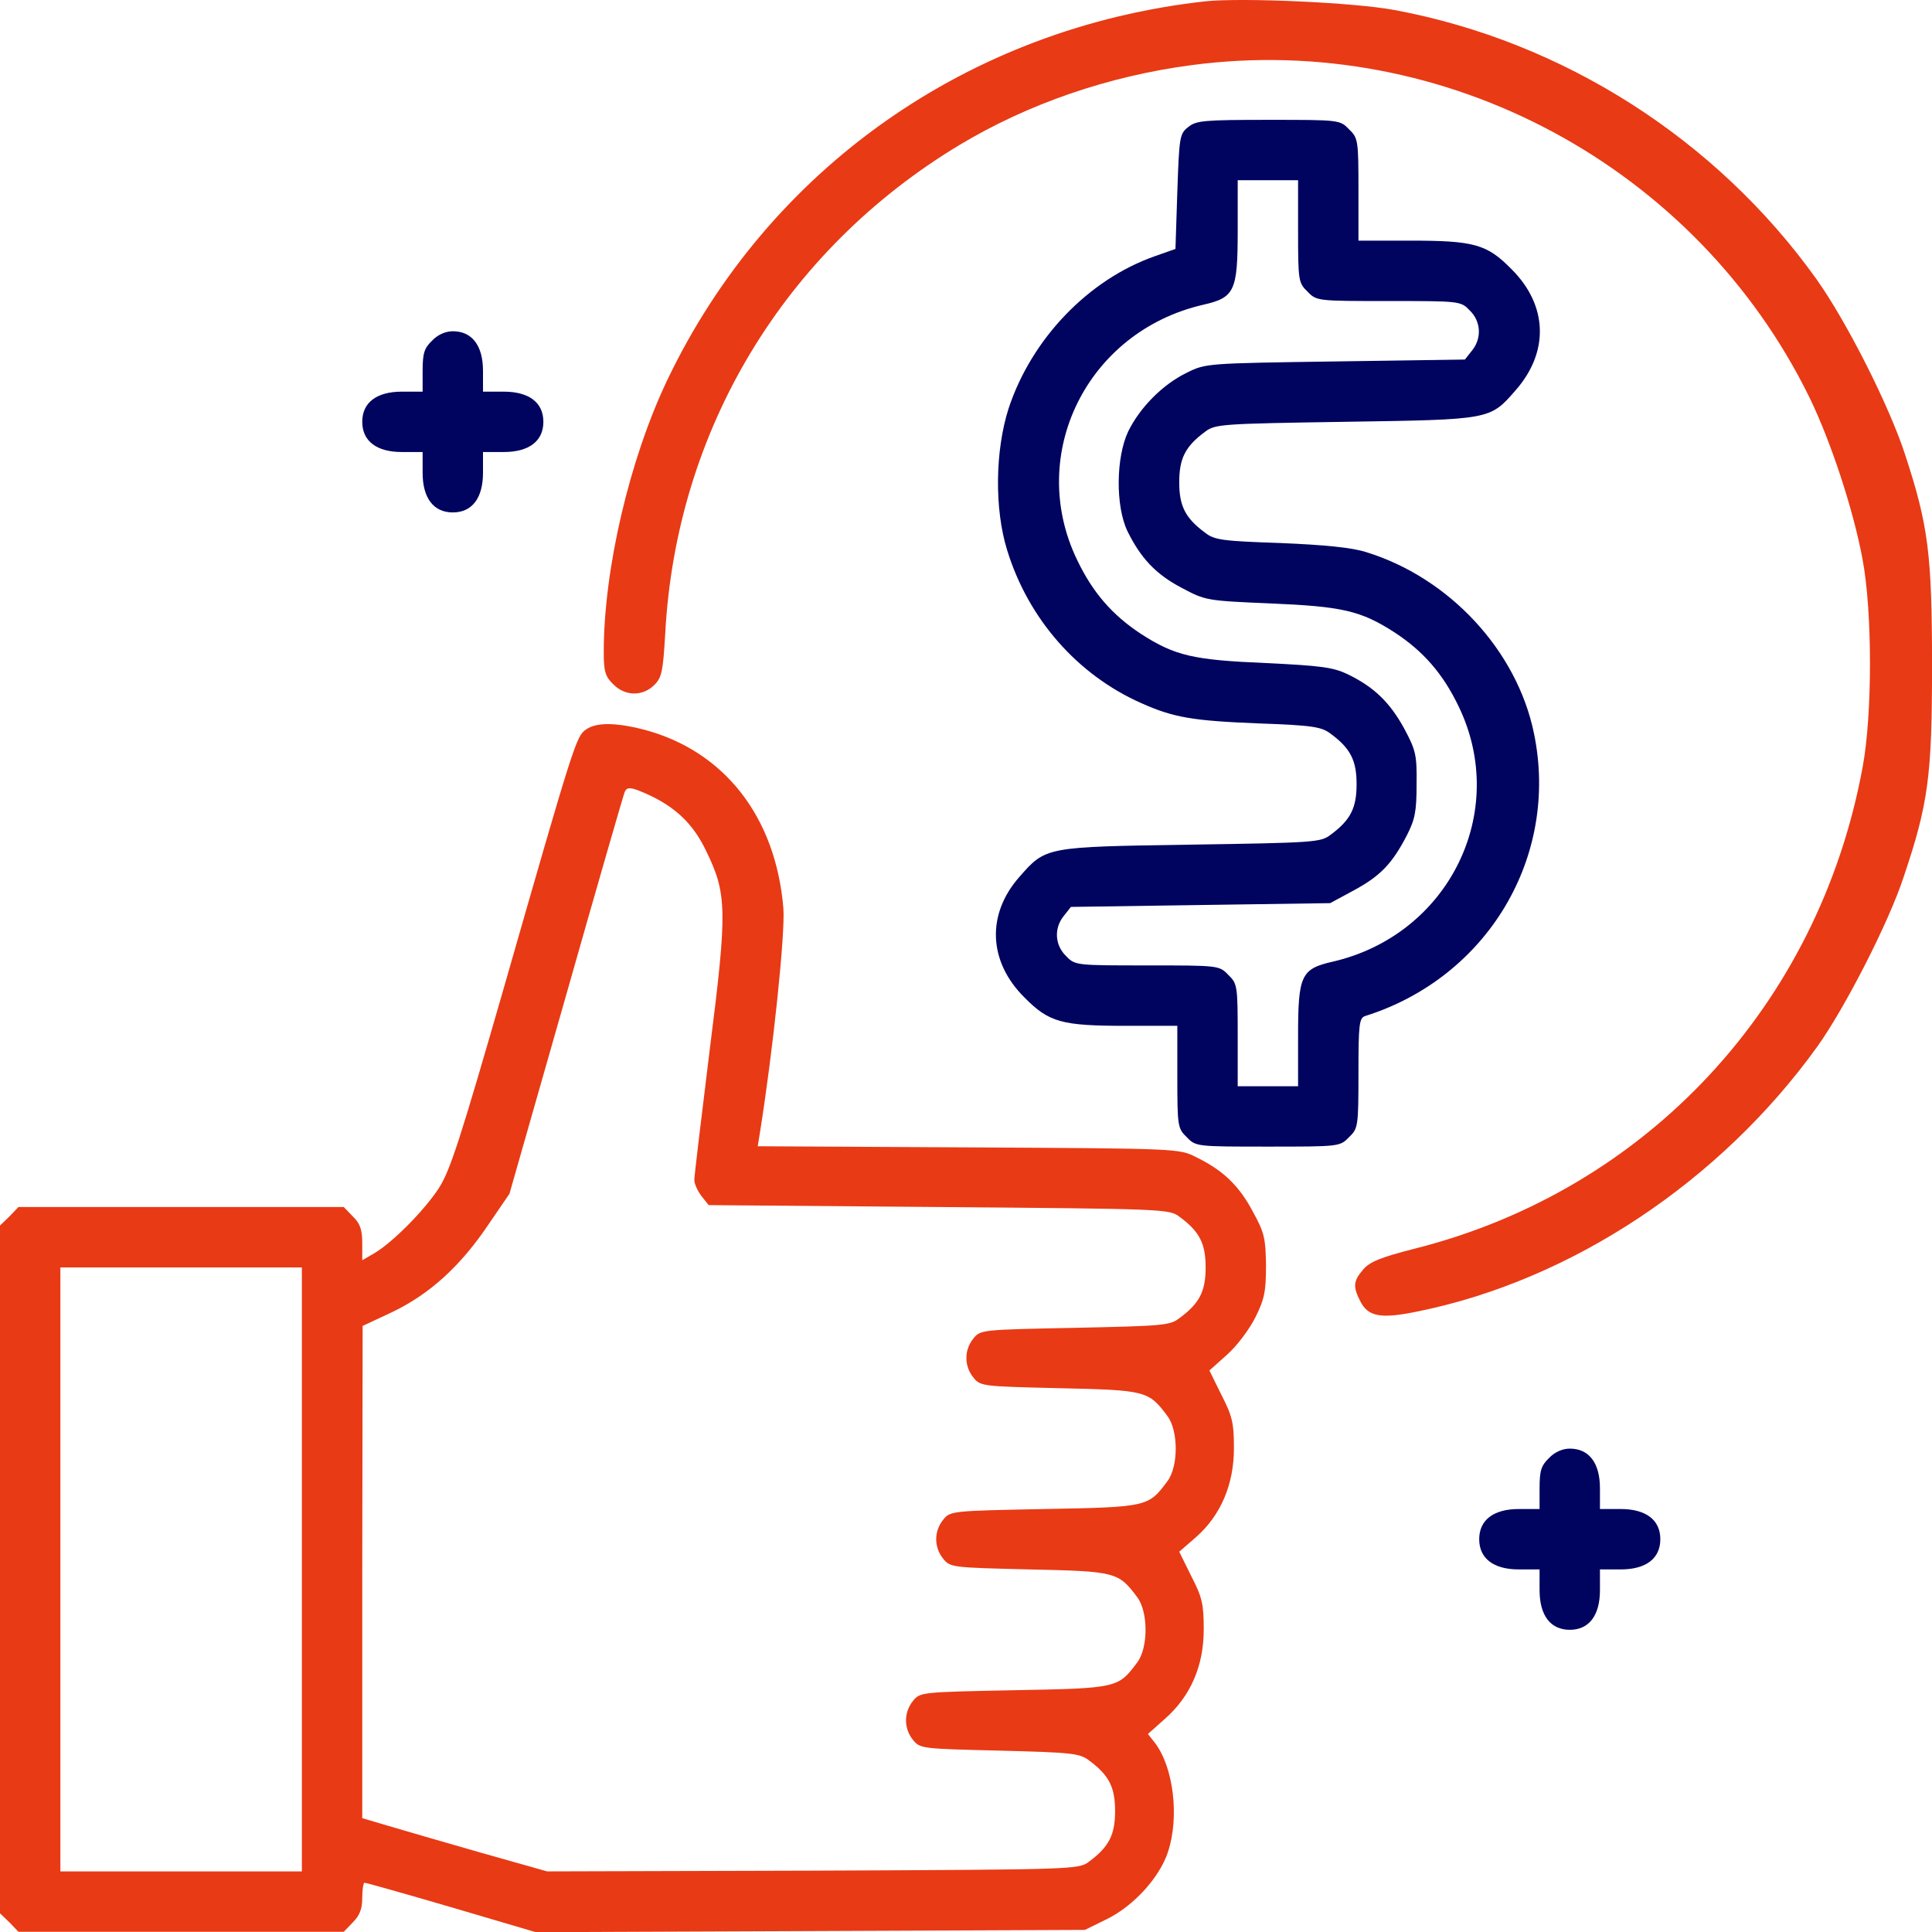
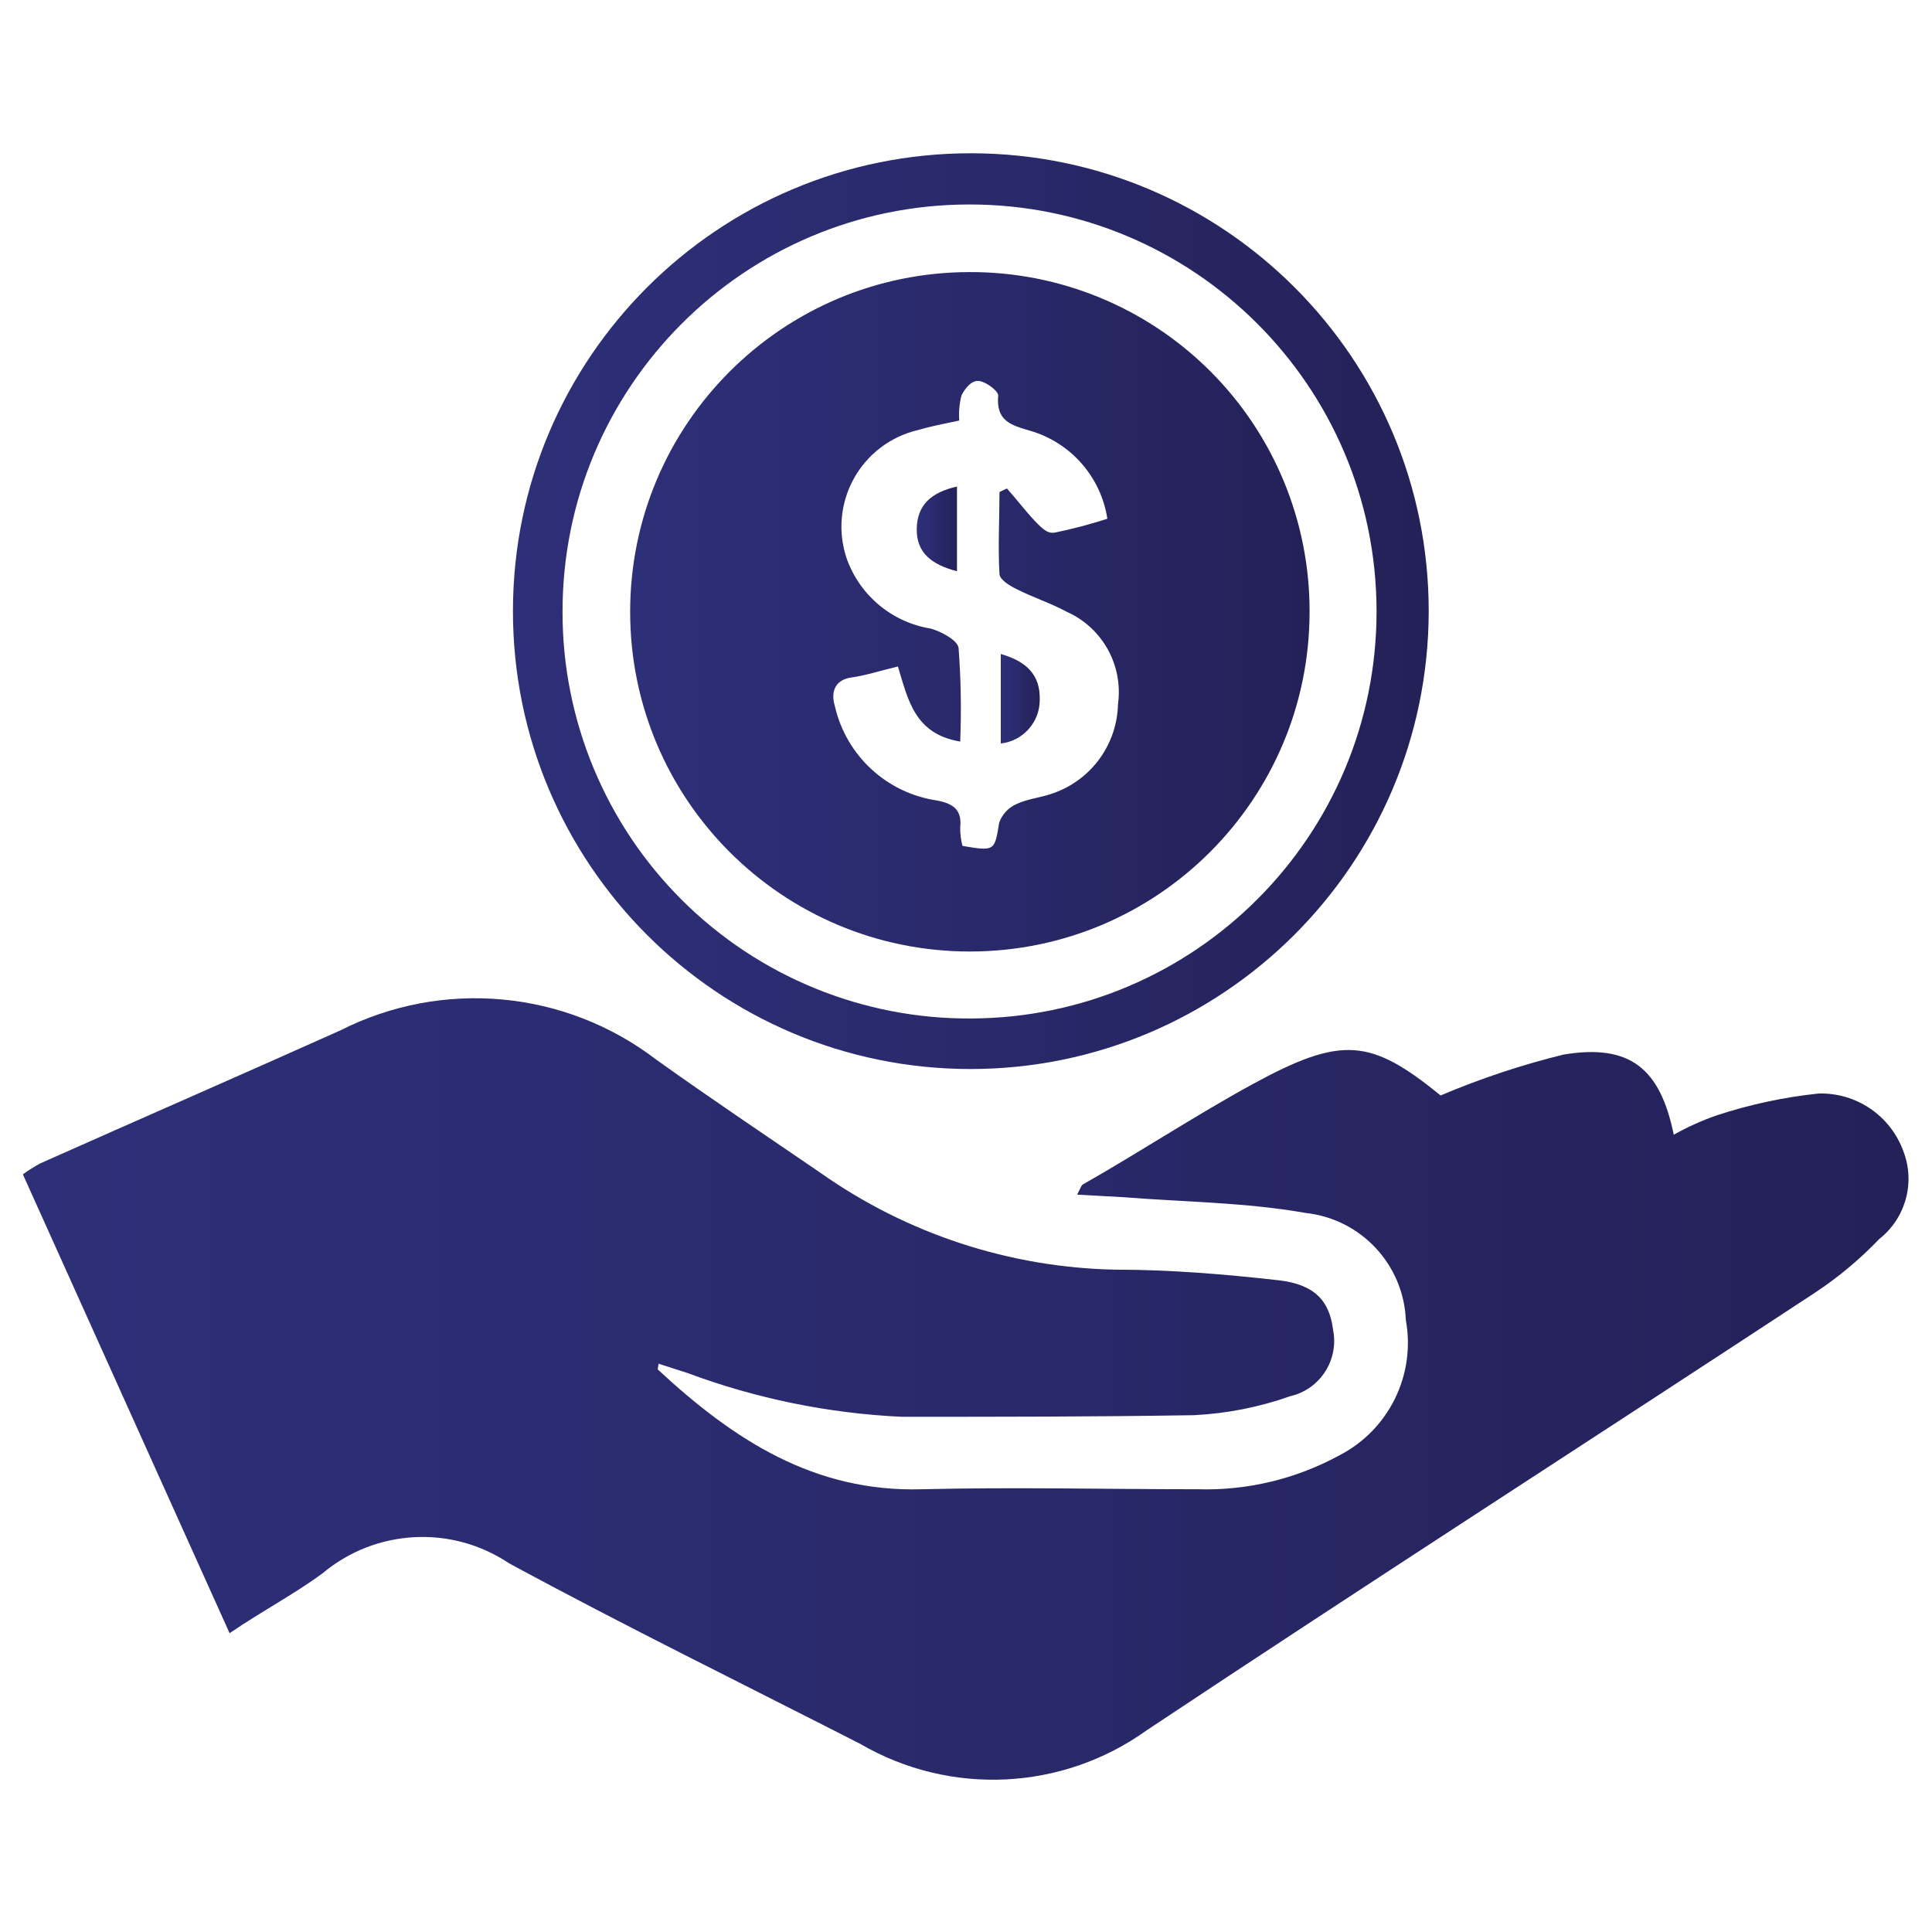
- <svg xmlns="http://www.w3.org/2000/svg" width="60" height="60" viewBox="0 0 60 60" fill="none">
-   <path d="M37.442 0.04C30.094 0.849 23.86 5.234 20.719 11.811C19.547 14.273 18.75 17.684 18.75 20.252C18.75 20.85 18.797 21.014 19.043 21.248C19.407 21.623 19.957 21.635 20.321 21.272C20.555 21.037 20.59 20.85 20.66 19.666C21 13.347 24.364 7.778 29.79 4.507C31.934 3.218 34.43 2.362 37.008 2.022C44.884 0.978 52.677 5.175 56.192 12.338C56.86 13.71 57.563 15.844 57.845 17.38C58.15 19.009 58.15 22.198 57.845 23.827C56.485 31.213 51.142 36.958 43.946 38.775C42.891 39.044 42.54 39.185 42.341 39.419C42.024 39.783 42.013 39.959 42.247 40.416C42.493 40.897 42.891 40.967 44.063 40.721C48.821 39.748 53.427 36.688 56.438 32.503C57.294 31.307 58.665 28.634 59.122 27.227C59.884 24.965 60.001 24.109 60.001 20.686C60.001 17.204 59.884 16.313 59.169 14.132C58.677 12.608 57.341 9.97 56.403 8.657C53.298 4.32 48.54 1.283 43.302 0.31C42.048 0.076 38.59 -0.077 37.442 0.04Z" fill="#E83A15" />
-   <path d="M36.903 3.944C36.633 4.155 36.622 4.249 36.563 5.949L36.505 7.731L35.872 7.954C33.797 8.681 32.04 10.521 31.325 12.678C30.903 13.991 30.88 15.809 31.278 17.086C31.934 19.22 33.458 20.955 35.438 21.834C36.458 22.291 37.055 22.385 39.106 22.467C40.77 22.526 41.04 22.573 41.321 22.784C41.942 23.241 42.13 23.616 42.13 24.355C42.13 25.093 41.942 25.469 41.321 25.926C41.016 26.16 40.805 26.172 36.997 26.231C32.462 26.301 32.485 26.289 31.653 27.239C30.633 28.399 30.692 29.865 31.817 30.979C32.579 31.752 32.977 31.858 34.969 31.858H36.563V33.441C36.563 34.976 36.575 35.047 36.856 35.316C37.137 35.609 37.161 35.609 39.376 35.609C41.591 35.609 41.614 35.609 41.895 35.316C42.176 35.047 42.188 34.988 42.188 33.323C42.188 31.799 42.212 31.612 42.399 31.553C46.196 30.357 48.434 26.606 47.638 22.772C47.11 20.205 45.013 17.942 42.423 17.145C41.977 17.004 41.145 16.922 39.762 16.864C37.981 16.805 37.712 16.77 37.43 16.547C36.809 16.09 36.622 15.715 36.622 14.976C36.622 14.238 36.809 13.862 37.43 13.405C37.735 13.171 37.946 13.159 41.755 13.1C46.29 13.03 46.266 13.042 47.063 12.127C48.118 10.931 48.071 9.478 46.934 8.352C46.173 7.579 45.774 7.473 43.782 7.473H42.188V5.89C42.188 4.355 42.176 4.284 41.895 4.015C41.614 3.722 41.591 3.722 39.399 3.722C37.383 3.722 37.149 3.745 36.903 3.944ZM40.313 7.18C40.313 8.716 40.325 8.786 40.606 9.056C40.887 9.349 40.911 9.349 43.126 9.349C45.341 9.349 45.364 9.349 45.645 9.642C45.997 9.982 46.02 10.509 45.716 10.885L45.493 11.166L41.462 11.225C37.477 11.283 37.442 11.283 36.856 11.576C36.106 11.94 35.403 12.655 35.04 13.393C34.653 14.202 34.641 15.726 35.016 16.5C35.426 17.332 35.895 17.837 36.704 18.259C37.43 18.645 37.465 18.657 39.434 18.739C41.684 18.833 42.259 18.962 43.313 19.642C44.204 20.228 44.813 20.92 45.306 21.952C46.876 25.222 44.989 29.032 41.391 29.865C40.407 30.088 40.313 30.287 40.313 32.163V33.734H39.376H38.438V32.151C38.438 30.615 38.426 30.545 38.145 30.275C37.864 29.982 37.84 29.982 35.626 29.982C33.411 29.982 33.387 29.982 33.106 29.689C32.755 29.349 32.731 28.822 33.036 28.446L33.258 28.165L37.29 28.106L41.309 28.048L42.048 27.649C42.868 27.204 43.231 26.828 43.688 25.949C43.946 25.445 43.993 25.199 43.993 24.355C44.005 23.44 43.969 23.3 43.606 22.62C43.161 21.811 42.669 21.33 41.837 20.932C41.391 20.721 41.005 20.674 39.317 20.592C37.067 20.498 36.493 20.369 35.438 19.689C34.547 19.103 33.938 18.411 33.446 17.379C31.876 14.109 33.762 10.298 37.36 9.466C38.344 9.243 38.438 9.044 38.438 7.168V5.597H39.376H40.313V7.18Z" fill="#00045F" />
-   <path d="M13.418 10.58C13.172 10.814 13.125 10.979 13.125 11.518V12.163H12.481C11.695 12.163 11.25 12.502 11.25 13.1C11.25 13.698 11.695 14.038 12.481 14.038H13.125V14.683C13.125 15.469 13.465 15.914 14.063 15.914C14.66 15.914 15 15.469 15 14.683V14.038H15.645C16.43 14.038 16.875 13.698 16.875 13.1C16.875 12.502 16.43 12.163 15.645 12.163H15V11.518C15 10.732 14.66 10.287 14.063 10.287C13.84 10.287 13.594 10.392 13.418 10.58Z" fill="#00045F" />
-   <path d="M18.2 22.655C17.895 22.866 17.836 23.042 15.645 30.686C14.285 35.41 13.981 36.348 13.629 36.899C13.16 37.614 12.176 38.599 11.614 38.927L11.25 39.138V38.599C11.25 38.188 11.18 37.989 10.957 37.778L10.676 37.485H5.625H0.574L0.293 37.778L0 38.06V48.74V59.42L0.293 59.701L0.574 59.994H5.625H10.676L10.957 59.701C11.168 59.49 11.25 59.291 11.25 58.939C11.25 58.681 11.285 58.47 11.32 58.47C11.367 58.47 12.574 58.81 14.016 59.232L16.641 60.006L25.172 59.971L33.692 59.935L34.36 59.607C35.204 59.197 36.012 58.306 36.27 57.52C36.633 56.43 36.446 54.894 35.872 54.132L35.649 53.851L36.176 53.382C36.973 52.679 37.383 51.741 37.383 50.604C37.383 49.818 37.337 49.607 36.997 48.951L36.622 48.189L37.137 47.743C37.911 47.063 38.321 46.102 38.321 44.976C38.321 44.203 38.274 43.98 37.934 43.323L37.559 42.561L38.11 42.069C38.415 41.799 38.801 41.283 38.989 40.908C39.27 40.346 39.317 40.099 39.317 39.302C39.305 38.458 39.27 38.282 38.907 37.626C38.485 36.829 37.993 36.348 37.149 35.938C36.622 35.668 36.598 35.668 30.083 35.633L23.532 35.598L23.602 35.164C24.012 32.596 24.387 28.997 24.329 28.212C24.094 25.363 22.489 23.311 19.981 22.655C19.102 22.432 18.516 22.432 18.2 22.655ZM20.192 24.706C21 25.093 21.528 25.598 21.914 26.395C22.582 27.755 22.594 28.235 22.043 32.585C21.785 34.683 21.563 36.512 21.563 36.641C21.563 36.77 21.668 36.993 21.785 37.145L22.008 37.426L29.157 37.485C36.153 37.544 36.317 37.544 36.633 37.79C37.255 38.247 37.442 38.622 37.442 39.361C37.442 40.099 37.255 40.475 36.633 40.932C36.34 41.166 36.106 41.178 33.376 41.237C30.469 41.295 30.446 41.295 30.223 41.577C29.942 41.928 29.942 42.421 30.223 42.772C30.446 43.054 30.493 43.054 32.907 43.112C35.602 43.171 35.672 43.194 36.258 43.98C36.598 44.437 36.598 45.539 36.258 45.996C35.661 46.794 35.661 46.805 32.438 46.864C29.532 46.922 29.508 46.922 29.286 47.204C29.004 47.556 29.004 48.048 29.286 48.4C29.508 48.681 29.555 48.681 31.969 48.74C34.665 48.798 34.735 48.822 35.321 49.607C35.661 50.064 35.661 51.166 35.321 51.624C34.723 52.421 34.723 52.432 31.501 52.491C28.594 52.55 28.571 52.55 28.348 52.831C28.067 53.183 28.067 53.675 28.348 54.027C28.571 54.308 28.618 54.308 31.032 54.367C33.294 54.425 33.528 54.449 33.821 54.672C34.442 55.129 34.63 55.504 34.63 56.243C34.63 56.981 34.442 57.356 33.821 57.814C33.505 58.06 33.376 58.06 25.243 58.095L16.992 58.118L14.918 57.532C13.77 57.204 12.481 56.829 12.047 56.7L11.25 56.465V48.822L11.262 41.178L12.188 40.744C13.336 40.193 14.297 39.326 15.164 38.036L15.821 37.075L17.578 30.92C18.539 27.532 19.36 24.695 19.395 24.613C19.465 24.413 19.606 24.437 20.192 24.706ZM9.375 48.74V58.118H5.625H1.875V48.74V39.361H5.625H9.375V48.74Z" fill="#E83A15" />
-   <path d="M48.106 45.281C47.86 45.516 47.813 45.68 47.813 46.219V46.864H47.169C46.384 46.864 45.938 47.204 45.938 47.802C45.938 48.4 46.384 48.74 47.169 48.74H47.813V49.385C47.813 50.17 48.153 50.615 48.751 50.615C49.349 50.615 49.688 50.17 49.688 49.385V48.74H50.333C51.118 48.74 51.563 48.4 51.563 47.802C51.563 47.204 51.118 46.864 50.333 46.864H49.688V46.219C49.688 45.434 49.349 44.988 48.751 44.988C48.528 44.988 48.282 45.094 48.106 45.281Z" fill="#00045F" />
+ <svg xmlns="http://www.w3.org/2000/svg" xmlns:xlink="http://www.w3.org/1999/xlink" id="Layer_1" data-name="Layer 1" viewBox="0 0 60 60">
+   <defs>
+     <style>.cls-1{fill:url(#Degradado_sin_nombre_50);}.cls-2{fill:url(#Degradado_sin_nombre_50-2);}.cls-3{fill:url(#Degradado_sin_nombre_50-3);}.cls-4{fill:url(#Degradado_sin_nombre_50-4);}.cls-5{fill:url(#Degradado_sin_nombre_50-5);}</style>
+     <linearGradient id="Degradado_sin_nombre_50" x1="0.71" y1="43.12" x2="59.29" y2="43.12" gradientUnits="userSpaceOnUse">
+       <stop offset="0" stop-color="#2d2f78" />
+       <stop offset="0.44" stop-color="#2a2a6d" />
+       <stop offset="1" stop-color="#242158" />
+     </linearGradient>
+     <linearGradient id="Degradado_sin_nombre_50-2" x1="15.89" y1="18.98" x2="44.37" y2="18.98" xlink:href="#Degradado_sin_nombre_50" />
+     <linearGradient id="Degradado_sin_nombre_50-3" x1="19.58" y1="18.98" x2="40.67" y2="18.98" xlink:href="#Degradado_sin_nombre_50" />
+     <linearGradient id="Degradado_sin_nombre_50-4" x1="28.47" y1="16.43" x2="29.72" y2="16.43" xlink:href="#Degradado_sin_nombre_50" />
+     <linearGradient id="Degradado_sin_nombre_50-5" x1="31.08" y1="21.7" x2="32.29" y2="21.7" xlink:href="#Degradado_sin_nombre_50" />
+   </defs>
+   <path class="cls-1" d="M7.13,50.72.71,36.47a5.14,5.14,0,0,1,.54-.34c3.1-1.38,6.22-2.74,9.32-4.13a9.26,9.26,0,0,1,9.8.9c1.69,1.21,3.41,2.36,5.12,3.53a16.44,16.44,0,0,0,9.14,3c1.7,0,3.39.14,5.08.33,1.13.13,1.58.65,1.69,1.54a1.76,1.76,0,0,1-1.33,2.06,10.5,10.5,0,0,1-3,.59C34,44,31,44,28,44a22,22,0,0,1-6.65-1.36l-.9-.29c0,.11-.05.18,0,.2,2.32,2.15,4.83,3.8,8.18,3.7,2.85-.07,5.71,0,8.56,0a8.65,8.65,0,0,0,4.4-1.05A3.93,3.93,0,0,0,43.66,41a3.49,3.49,0,0,0-3.11-3.33c-1.86-.33-3.77-.34-5.66-.49l-1.44-.08c.1-.18.12-.27.17-.31,1.76-1,3.49-2.14,5.28-3.12,2.79-1.52,3.67-1.41,5.84.35a25.12,25.12,0,0,1,3.82-1.27c2.06-.34,3,.43,3.42,2.49a8.25,8.25,0,0,1,1.33-.6,15.2,15.2,0,0,1,3.17-.68,2.72,2.72,0,0,1,2.63,1.79,2.38,2.38,0,0,1-.75,2.73,11.61,11.61,0,0,1-2,1.67c-6.91,4.54-13.85,9-20.74,13.58a8.19,8.19,0,0,1-8.9.43c-3.64-1.86-7.31-3.66-10.91-5.61a4.83,4.83,0,0,0-5.78.3C9.17,49.49,8.19,50,7.13,50.72Z" />
+   <path class="cls-2" d="M30.14,33.2A14.22,14.22,0,1,1,44.37,19,14.24,14.24,0,0,1,30.14,33.2Zm0-1.57A12.64,12.64,0,1,0,17.47,19,12.61,12.61,0,0,0,30.17,31.63Z" />
+   <path class="cls-3" d="M40.67,19A10.55,10.55,0,1,1,30.11,8.45,10.52,10.52,0,0,1,40.67,19Zm-12.79,1.7c-.51.12-1,.28-1.44.34s-.67.37-.51.9a3.82,3.82,0,0,0,3.17,2.92c.51.1.78.29.72.84a2.17,2.17,0,0,0,.07.57c1,.17,1,.16,1.14-.72a1,1,0,0,1,.54-.58c.36-.17.78-.2,1.15-.34a3,3,0,0,0,2-2.76A2.73,2.73,0,0,0,33.13,19c-.5-.27-1.06-.45-1.57-.71-.21-.1-.51-.29-.52-.46-.05-.85,0-1.7,0-2.55l.23-.11c.29.32.55.67.86,1s.44.4.63.37a15.26,15.26,0,0,0,1.63-.43A3.38,3.38,0,0,0,32,13.38c-.62-.18-1.07-.31-1-1.1,0-.14-.38-.43-.61-.45s-.43.25-.53.45a2.41,2.41,0,0,0-.07.78c-.47.1-.89.18-1.3.3a3.08,3.08,0,0,0-2.19,4,3.33,3.33,0,0,0,2.6,2.16c.33.09.85.37.87.61a25.11,25.11,0,0,1,.05,2.9C28.39,22.79,28.2,21.72,27.88,20.68Z" />
+   <path class="cls-4" d="M29.72,17.74c-.77-.2-1.26-.56-1.25-1.31s.45-1.14,1.25-1.32Z" />
+   <path class="cls-5" d="M31.08,23.09V20.31c.8.23,1.23.65,1.21,1.42A1.36,1.36,0,0,1,31.08,23.09Z" />
</svg>
